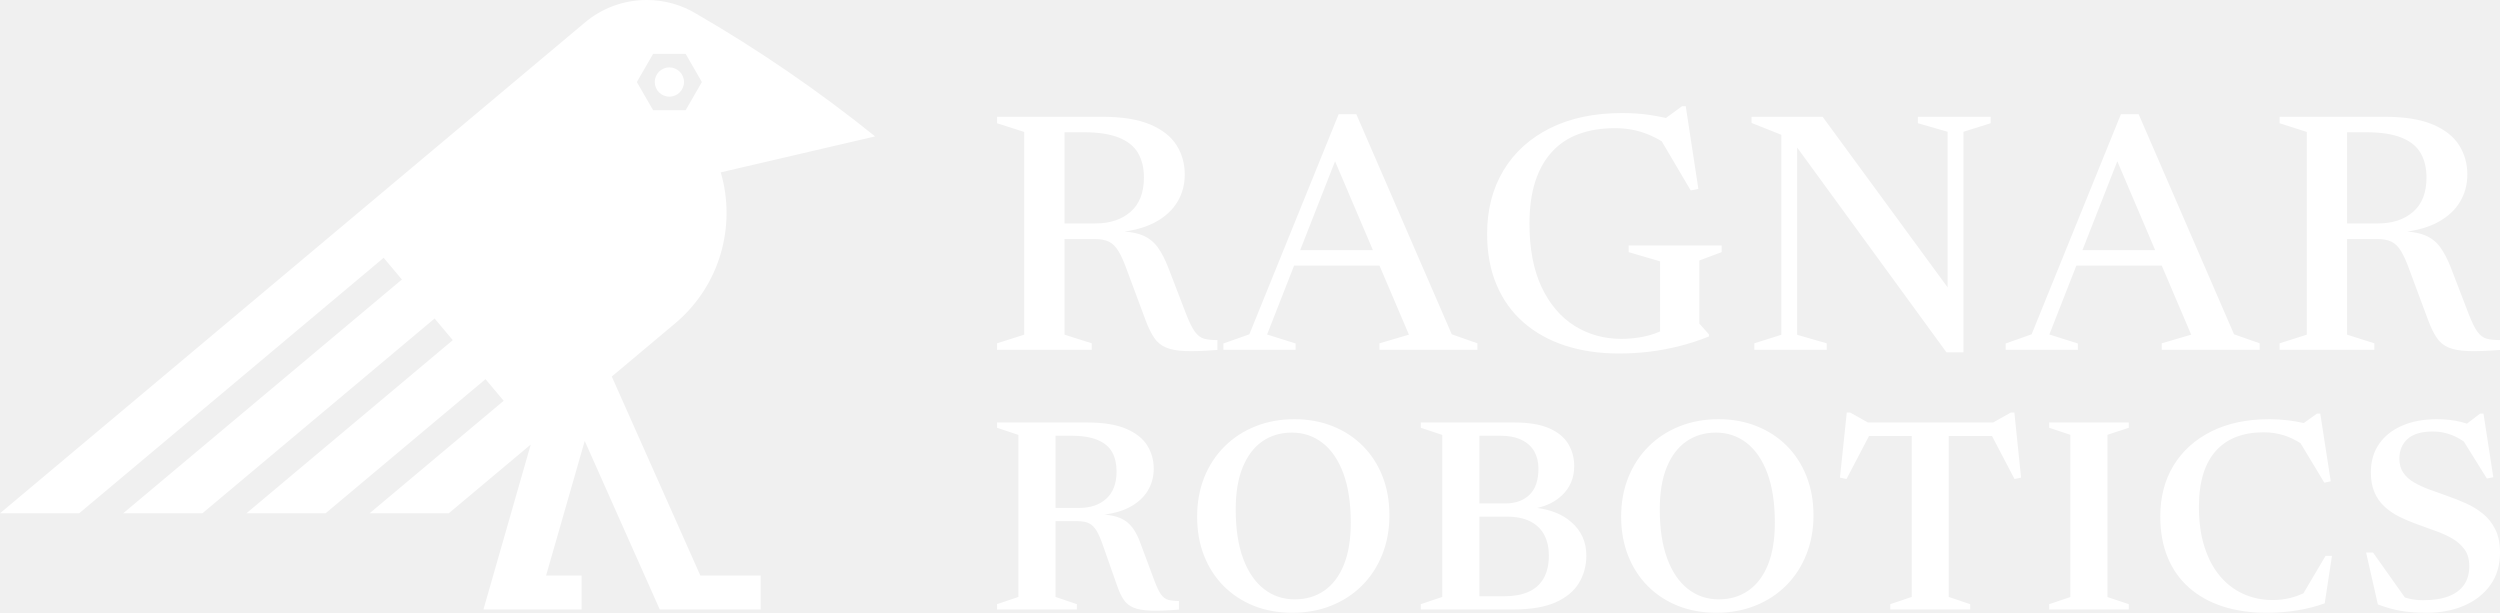
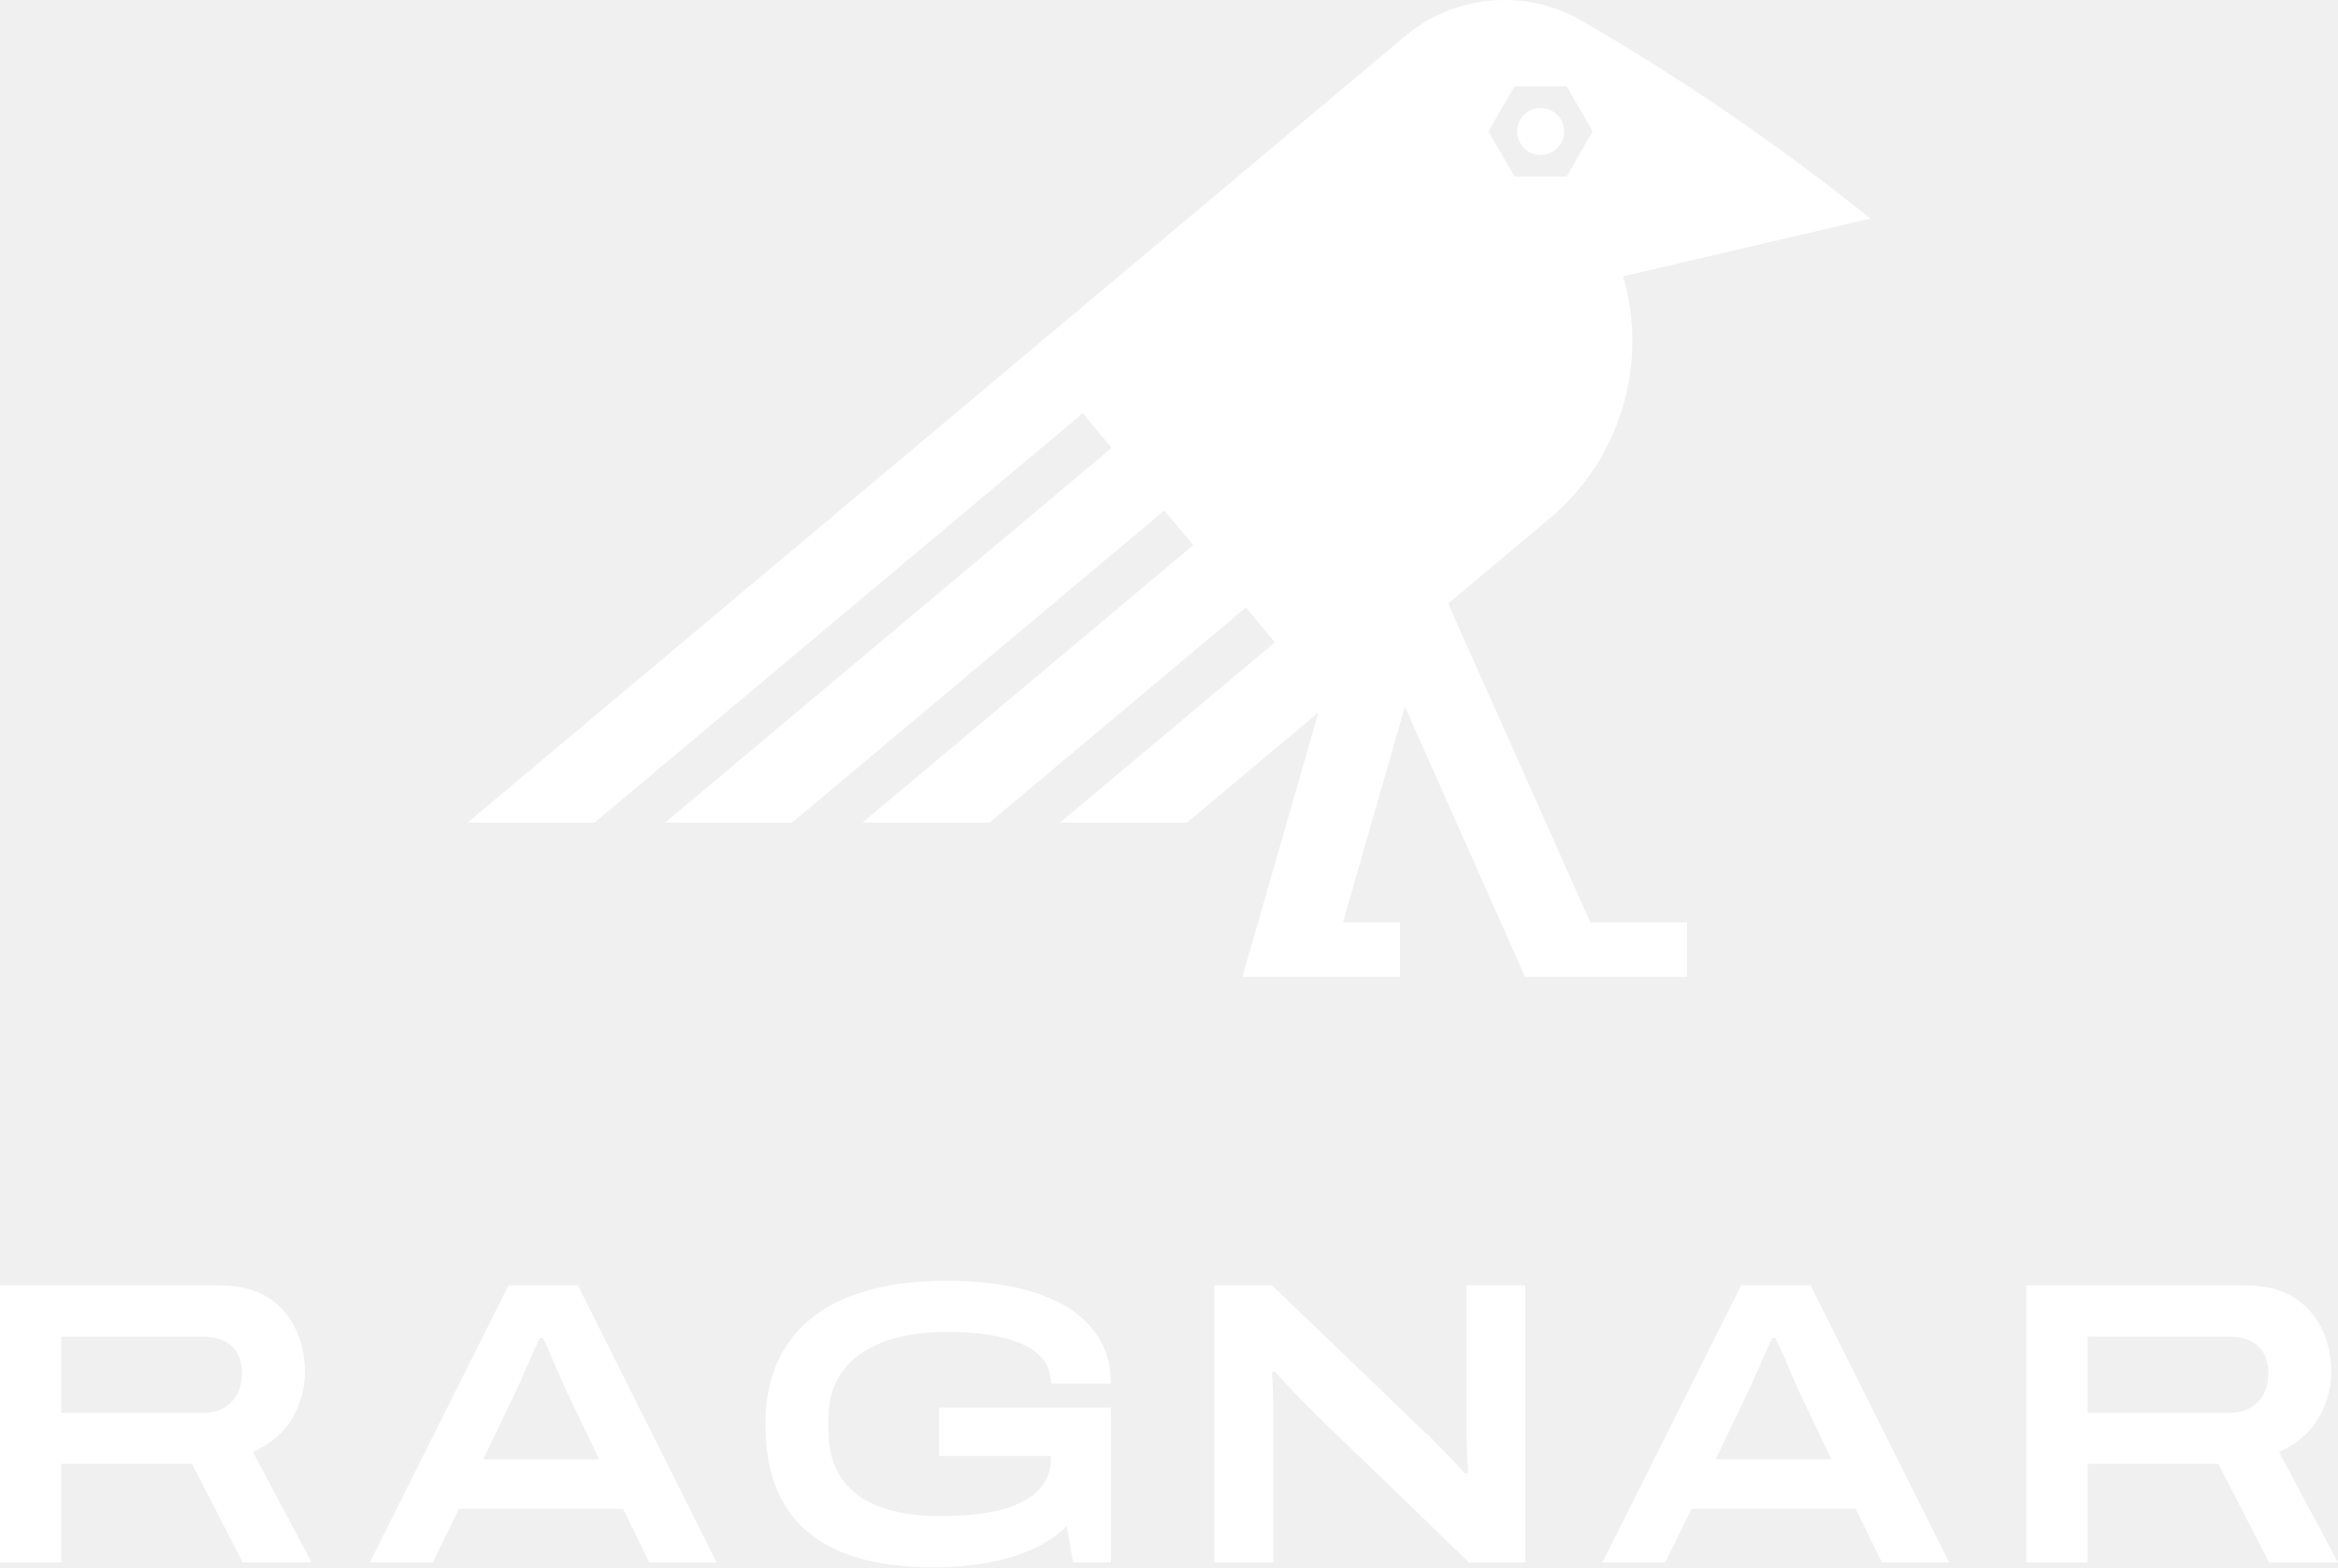
- <svg xmlns="http://www.w3.org/2000/svg" viewBox="0 0 410.19 100.54" width="410.19" height="100.54">
-   <path fill="#fff" d="M95.9 3.75C98.65 1.41 102.22 0 106.12 0C109.09 0 111.87 0.82 114.25 2.26Q129.64 11.17 143.59 22.38L118.26 28.28C120.82 37.02 118.18 46.84 110.76 53.07L100.38 61.78L114.91 94.43L124.81 94.43L124.81 100L108.25 100L95.94 72.35L89.6 94.43L95.43 94.43L95.43 100L79.32 100L87.08 72.94L73.63 84.22L60.64 84.22L82.64 65.76L79.66 62.21L53.42 84.22L40.43 84.22L74.29 55.81L71.31 52.26L33.21 84.22L20.21 84.22L65.94 45.86L62.95 42.3L12.99 84.22L0 84.22ZM212.38 68.78Q215.81 68.78 218.66 69.93Q221.52 71.07 223.6 73.16Q225.69 75.25 226.83 78.14Q227.97 81.03 227.97 84.55Q227.97 88.06 226.79 91Q225.62 93.93 223.48 96.07Q221.34 98.21 218.43 99.37Q215.52 100.54 212.03 100.54Q208.58 100.54 205.72 99.4Q202.87 98.25 200.78 96.16Q198.7 94.07 197.56 91.18Q196.42 88.29 196.42 84.77Q196.42 81.26 197.59 78.32Q198.77 75.39 200.92 73.25Q203.07 71.11 205.99 69.95Q208.91 68.78 212.38 68.78ZM281.96 68.78Q285.39 68.78 288.24 69.93Q291.1 71.07 293.18 73.16Q295.26 75.25 296.4 78.14Q297.55 81.03 297.55 84.55Q297.55 88.06 296.37 91Q295.2 93.93 293.06 96.07Q290.92 98.21 288.01 99.37Q285.1 100.54 281.6 100.54Q278.15 100.54 275.3 99.4Q272.44 98.25 270.36 96.16Q268.28 94.07 267.14 91.18Q265.99 88.29 265.99 84.77Q265.99 81.26 267.17 78.32Q268.35 75.39 270.5 73.25Q272.65 71.11 275.57 69.95Q278.49 68.78 281.96 68.78ZM385.1 39.22L385.1 54.91L389.57 56.33L389.57 57.39L374.03 57.39L374.03 56.33L378.49 54.91L378.49 21.65L374.03 20.22L374.03 19.16L391.24 19.16Q396.18 19.16 399.17 20.43Q402.15 21.7 403.49 23.84Q404.83 25.97 404.83 28.62Q404.83 31.11 403.63 33.11Q402.43 35.12 400.06 36.42Q397.96 37.57 394.96 37.99Q396.79 38.13 397.99 38.65Q399.45 39.28 400.39 40.58Q401.34 41.88 402.15 43.97L405.08 51.59Q405.84 53.54 406.5 54.45Q407.17 55.35 408.03 55.58Q408.88 55.8 410.19 55.8L410.19 57.42Q406.95 57.67 404.94 57.6Q402.93 57.53 401.73 57.01Q400.53 56.5 399.81 55.42Q399.08 54.35 398.41 52.56L395.4 44.47Q394.65 42.35 393.96 41.22Q393.28 40.09 392.39 39.66Q391.49 39.22 390.04 39.22ZM180.8 19.16Q185.74 19.16 188.73 20.43Q191.71 21.7 193.05 23.84Q194.39 25.97 194.39 28.62Q194.39 31.11 193.19 33.11Q191.99 35.12 189.62 36.42Q187.52 37.57 184.52 37.99Q186.35 38.13 187.56 38.65Q189.01 39.28 189.96 40.58Q190.9 41.88 191.71 43.97L194.64 51.59Q195.4 53.54 196.07 54.45Q196.74 55.35 197.59 55.58Q198.44 55.8 199.75 55.8L199.75 57.42Q196.51 57.67 194.5 57.6Q192.49 57.53 191.29 57.01Q190.09 56.5 189.37 55.42Q188.64 54.35 187.97 52.56L184.96 44.47Q184.21 42.35 183.52 41.22Q182.84 40.09 181.95 39.66Q181.05 39.22 179.6 39.22L174.66 39.22L174.66 54.91L179.13 56.33L179.13 57.39L163.59 57.39L163.59 56.33L168.05 54.91L168.05 21.65L163.59 20.22L163.59 19.16L180.8 19.16ZM233.12 100L233.12 99.13L236.64 97.94L236.64 71.36L233.12 70.19L233.12 69.32L248.5 69.32Q251.98 69.32 254.14 70.25Q256.3 71.18 257.29 72.8Q258.29 74.43 258.29 76.46Q258.29 79.42 256.22 81.33Q254.61 82.82 252.2 83.34Q255.69 83.8 257.81 85.66Q260.28 87.82 260.28 91.13Q260.28 93.66 259.05 95.68Q257.82 97.69 255.19 98.85Q252.56 100 248.28 100ZM173.19 69.32L178.39 69.32Q182.35 69.32 184.75 70.34Q187.15 71.36 188.22 73.07Q189.3 74.78 189.3 76.89Q189.3 78.91 188.31 80.53Q187.32 82.15 185.39 83.19Q183.67 84.12 181.22 84.43Q182.8 84.57 183.82 85.01Q185.04 85.53 185.82 86.59Q186.61 87.64 187.19 89.32L189.41 95.27Q189.99 96.82 190.5 97.54Q191.02 98.25 191.71 98.43Q192.41 98.61 193.44 98.61L193.44 100.02Q190.59 100.25 188.81 100.19Q187.03 100.13 185.99 99.7Q184.95 99.26 184.36 98.38Q183.76 97.49 183.27 96.04L181.01 89.61Q180.45 87.95 179.91 87.07Q179.37 86.18 178.66 85.85Q177.94 85.51 176.8 85.51L173.19 85.51L173.19 97.94L176.69 99.13L176.69 100L163.59 100L163.59 99.13L167.1 97.94L167.1 71.36L163.59 70.19L163.59 69.32L173.19 69.32ZM238.2 54.85L242.41 56.33L242.41 57.39L226.34 57.39L226.34 56.33L231.17 54.91L226.34 43.58L212.33 43.58L207.9 54.88L212.58 56.36L212.58 57.39L200.73 57.39L200.73 56.36L204.99 54.85L219.64 18.74L222.54 18.74ZM366.55 54.85L370.76 56.33L370.76 57.39L354.69 57.39L354.69 56.33L359.52 54.91L354.69 43.58L340.68 43.58L336.25 54.88L340.93 56.36L340.93 57.39L329.08 57.39L329.08 56.36L333.34 54.85L347.99 18.74L350.9 18.74ZM292.27 54.93L292.27 22.12L287.39 20.17L287.39 19.16L299.05 19.16L319.56 47.15L319.56 21.62L314.68 20.22L314.68 19.16L326.62 19.16L326.62 20.22L322.16 21.62L322.16 57.81L319.37 57.81L294.87 24.21L294.87 54.93L299.72 56.33L299.72 57.39L287.84 57.39L287.84 56.33ZM278.82 53.09L280.39 54.85L280.39 55.21Q278.1 56.13 275.64 56.76Q273.19 57.39 270.69 57.7Q268.19 58 265.65 58Q260.8 58 256.82 56.71Q252.85 55.41 249.97 52.9Q247.1 50.39 245.55 46.73Q244 43.08 244 38.36Q244 32.42 246.69 27.95Q249.39 23.49 254.35 21.02Q259.32 18.55 266.13 18.55Q268.5 18.55 270.55 18.84Q271.91 19.04 273.34 19.36L275.98 17.43L276.59 17.43L278.66 30.99L277.4 31.24L272.65 23.18Q271.47 22.47 270.27 22Q267.86 21.03 264.93 21.03Q261.69 21.03 259.1 21.97Q256.5 22.9 254.69 24.86Q252.87 26.81 251.91 29.75Q250.95 32.7 250.95 36.69Q250.95 42.88 252.94 47.11Q254.94 51.33 258.36 53.47Q261.78 55.6 266.02 55.6Q267.66 55.6 269.23 55.32Q270.79 55.05 272.1 54.5Q272.24 54.44 272.38 54.38L272.38 42.88L267.22 41.37L267.22 40.28L282.48 40.28L282.48 41.37L278.82 42.74ZM282.01 98.34Q284.78 98.34 286.85 96.91Q288.93 95.48 290.07 92.68Q291.21 89.88 291.21 85.76Q291.21 80.97 289.99 77.67Q288.77 74.38 286.59 72.68Q284.4 70.98 281.54 70.98Q278.78 70.98 276.71 72.41Q274.64 73.84 273.48 76.64Q272.33 79.44 272.33 83.56Q272.33 88.36 273.55 91.65Q274.77 94.94 276.96 96.64Q279.14 98.34 282.01 98.34ZM212.43 98.34Q215.21 98.34 217.28 96.91Q219.35 95.48 220.49 92.68Q221.63 89.88 221.63 85.76Q221.63 80.97 220.41 77.67Q219.19 74.38 217.01 72.68Q214.82 70.98 211.96 70.98Q209.2 70.98 207.13 72.41Q205.06 73.84 203.91 76.64Q202.75 79.44 202.75 83.56Q202.75 88.36 203.97 91.65Q205.2 94.94 207.38 96.64Q209.56 98.34 212.43 98.34ZM404.77 69.51L406.92 67.86L407.48 67.86L409.09 78.3L408.04 78.52L404.26 72.45Q403.24 71.74 402.17 71.34Q400.74 70.8 399.19 70.8Q396.37 70.8 395.03 72.02Q393.68 73.24 393.68 75.25Q393.68 76.62 394.32 77.56Q394.96 78.5 396.08 79.15Q397.2 79.8 398.61 80.32Q400.02 80.83 401.54 81.37Q403.09 81.91 404.61 82.59Q406.13 83.27 407.4 84.3Q408.67 85.33 409.43 86.88Q410.19 88.42 410.19 90.66Q410.19 93.8 408.6 96Q407.01 98.21 404.3 99.37Q401.59 100.54 398.18 100.54Q395.86 100.54 394 100.24Q392.14 99.93 390.15 99.17L388.22 90.66L389.36 90.66L394.59 98.04Q396 98.48 397.56 98.48Q400.09 98.48 401.77 97.83Q403.45 97.18 404.3 95.94Q405.15 94.69 405.15 92.9Q405.15 91.22 404.37 90.14Q403.58 89.05 402.29 88.32Q401.01 87.59 399.47 87.06Q397.94 86.52 396.44 85.96Q394.94 85.42 393.59 84.74Q392.25 84.06 391.22 83.1Q390.19 82.15 389.6 80.79Q389 79.42 389 77.49Q389 74.83 390.32 72.88Q391.65 70.93 394.09 69.86Q396.53 68.78 399.82 68.78Q401.97 68.78 403.76 69.22Q404.26 69.34 404.77 69.51ZM326.84 71.54L319.74 71.54L319.74 97.94L323.26 99.13L323.26 100L310.15 100L310.15 99.13L313.67 97.94L313.67 71.54L306.66 71.54L302.97 78.59L301.89 78.37L303.01 67.69L303.57 67.69L306.48 69.32L327.02 69.32L329.93 67.69L330.51 67.69L331.61 78.37L330.53 78.59L326.84 71.54ZM372.86 98.45Q374.4 98.45 375.84 98.1Q376.86 97.84 377.93 97.36L381.57 91.2L382.62 91.2L381.43 98.99Q379.42 99.73 377.02 100.13Q374.63 100.54 371.87 100.54Q367.93 100.54 364.73 99.51Q361.53 98.48 359.22 96.46Q356.91 94.45 355.68 91.5Q354.45 88.56 354.45 84.73Q354.45 79.96 356.63 76.37Q358.82 72.79 362.82 70.79Q366.83 68.78 372.32 68.78Q373.89 68.78 375.38 68.96Q376.55 69.1 378 69.41L380.16 67.86L380.7 67.86L382.42 78.97L381.37 79.2L377.46 72.72Q376.04 71.83 374.78 71.44Q373.17 70.93 371.38 70.93Q368.92 70.93 366.96 71.67Q365 72.41 363.62 73.92Q362.24 75.43 361.51 77.74Q360.79 80.05 360.79 83.18Q360.79 86.9 361.71 89.75Q362.62 92.61 364.26 94.54Q365.89 96.46 368.1 97.46Q370.3 98.45 372.86 98.45ZM349.28 99.13L349.28 100L336.22 100L336.22 99.13L339.69 97.96L339.69 71.34L336.22 70.19L336.22 69.32L349.28 69.32L349.28 70.19L345.78 71.34L345.78 97.96ZM179.74 36.66Q183.31 36.66 185.5 34.75Q187.69 32.84 187.69 29.12Q187.69 26.78 186.73 25.12Q185.77 23.46 183.58 22.58Q181.39 21.7 177.79 21.7L174.66 21.7L174.66 36.66ZM390.18 36.66Q393.75 36.66 395.94 34.75Q398.13 32.84 398.13 29.12Q398.13 26.78 397.17 25.12Q396.21 23.46 394.02 22.58Q391.83 21.7 388.23 21.7L385.1 21.7L385.1 36.66ZM242.73 84.77L242.73 97.83L246.87 97.83Q249.13 97.83 250.76 97.12Q252.38 96.42 253.25 94.93Q254.13 93.44 254.13 91.11Q254.13 89.25 253.4 87.82Q252.67 86.38 251.14 85.58Q249.6 84.77 247.21 84.77L242.73 84.77ZM177.05 83.34Q179.85 83.34 181.52 81.82Q183.2 80.29 183.2 77.36Q183.2 75.5 182.48 74.19Q181.75 72.88 180.09 72.19Q178.43 71.49 175.72 71.49L173.19 71.49L173.19 83.34ZM242.73 71.49L242.73 82.6L247 82.6Q249.49 82.6 250.96 81.18Q252.42 79.76 252.42 76.89Q252.42 75.28 251.74 74.07Q251.06 72.86 249.66 72.18Q248.26 71.49 246.06 71.49L242.73 71.49ZM225.26 41.04L219.05 26.46L213.33 41.04ZM353.61 41.04L347.4 26.46L341.68 41.04ZM115.16 13.46L112.5 8.84L107.16 8.84L104.49 13.46L107.16 18.08L112.5 18.08ZM112.23 13.46C112.23 14.78 111.15 15.86 109.83 15.86C108.5 15.86 107.43 14.78 107.43 13.46C107.43 12.13 108.5 11.06 109.83 11.06C111.15 11.06 112.23 12.13 112.23 13.46Z" />
+ <svg xmlns="http://www.w3.org/2000/svg" viewBox="0 0 100 67.05" width="100" height="67.05">
+   <path fill="#fff" d="M60.07 1.57C61.22 0.59 62.71 0 64.34 0C65.59 0 66.75 0.34 67.74 0.94Q74.17 4.67 80 9.35L69.42 11.82C70.49 15.47 69.38 19.57 66.28 22.18L61.94 25.82L68.02 39.46L72.16 39.46L72.16 41.79L65.23 41.79L60.09 30.23L57.44 39.46L59.88 39.46L59.88 41.79L53.14 41.79L56.39 30.48L50.77 35.19L45.34 35.19L54.53 27.48L53.29 25.99L42.32 35.19L36.89 35.19L51.04 23.32L49.8 21.84L33.88 35.19L28.45 35.19L47.55 19.16L46.31 17.68L25.43 35.19L20 35.19ZM86.67 66.84L86.67 54.99L96.05 54.99Q97.31 54.99 98.11 55.5Q98.91 56.01 99.31 56.85Q99.71 57.68 99.71 58.7Q99.71 59.75 99.16 60.68Q98.62 61.6 97.48 62.12L100 66.84L97.05 66.84L94.88 62.62L89.29 62.62L89.29 66.84ZM0 66.84L0 54.99L9.38 54.99Q10.64 54.99 11.45 55.5Q12.25 56.01 12.64 56.85Q13.04 57.68 13.04 58.7Q13.04 59.75 12.5 60.68Q11.95 61.6 10.82 62.12L13.33 66.84L10.38 66.84L8.21 62.62L2.62 62.62L2.62 66.84ZM39.92 67.05Q36.33 67.05 34.54 65.53Q32.74 64.02 32.74 60.93Q32.74 58.91 33.66 57.54Q34.57 56.17 36.3 55.48Q38.04 54.79 40.45 54.79Q42.02 54.79 43.32 55.05Q44.61 55.32 45.55 55.86Q46.49 56.41 47 57.24Q47.51 58.06 47.51 59.19L44.95 59.19Q44.95 58.56 44.59 58.13Q44.23 57.7 43.61 57.45Q42.99 57.2 42.2 57.09Q41.42 56.98 40.56 56.98Q39.45 56.98 38.51 57.19Q37.57 57.41 36.88 57.87Q36.19 58.32 35.81 59.03Q35.43 59.74 35.43 60.7L35.43 61.12Q35.43 62.46 36.02 63.28Q36.61 64.1 37.68 64.48Q38.76 64.86 40.23 64.86Q41.85 64.86 42.89 64.57Q43.94 64.27 44.45 63.72Q44.95 63.17 44.95 62.43L44.95 62.29L40.16 62.29L40.16 60.22L47.52 60.22L47.52 66.84L45.9 66.84L45.63 65.29Q44.99 65.91 44.1 66.3Q43.21 66.69 42.15 66.87Q41.09 67.05 39.92 67.05ZM51.94 66.84L51.94 54.99L54.41 54.99L60.89 61.22Q61.12 61.41 61.43 61.74Q61.74 62.07 62.08 62.41Q62.41 62.76 62.65 63.03L62.79 63.03Q62.77 62.65 62.75 62.11Q62.72 61.57 62.72 61.22L62.72 54.99L65.24 54.99L65.24 66.84L62.83 66.84L56.32 60.55Q55.86 60.1 55.35 59.56Q54.84 59.01 54.53 58.68L54.41 58.68Q54.42 58.91 54.44 59.47Q54.46 60.03 54.46 60.76L54.46 66.84ZM68.54 66.84L74.47 54.99L77.44 54.99L83.37 66.84L80.49 66.84L79.37 64.55L72.35 64.55L71.23 66.84ZM15.82 66.84L21.75 54.99L24.72 54.99L30.65 66.84L27.77 66.84L26.65 64.55L19.63 64.55L18.51 66.84ZM89.29 60.44L95.33 60.44Q96.14 60.44 96.58 59.97Q97.02 59.5 97.02 58.75Q97.02 58.25 96.83 57.9Q96.64 57.55 96.26 57.37Q95.88 57.18 95.33 57.18L89.29 57.18ZM2.62 60.44L8.66 60.44Q9.47 60.44 9.91 59.97Q10.35 59.5 10.35 58.75Q10.35 58.25 10.16 57.9Q9.97 57.55 9.59 57.37Q9.21 57.18 8.66 57.18L2.62 57.18ZM20.67 62.43L25.62 62.43L24.24 59.53Q24.15 59.34 23.99 58.97Q23.82 58.6 23.66 58.21Q23.49 57.82 23.37 57.54Q23.24 57.25 23.22 57.24L23.08 57.24Q22.93 57.58 22.73 58.03Q22.53 58.48 22.35 58.89Q22.17 59.31 22.05 59.55ZM73.38 62.43L78.33 62.43L76.95 59.53Q76.87 59.34 76.7 58.97Q76.54 58.6 76.38 58.21Q76.21 57.82 76.08 57.54Q75.95 57.25 75.94 57.24L75.8 57.24Q75.64 57.58 75.44 58.03Q75.25 58.48 75.06 58.89Q74.88 59.31 74.76 59.55ZM68.12 5.62L67.01 3.69L64.78 3.69L63.66 5.62L64.78 7.55L67.01 7.55ZM66.9 5.62C66.9 6.18 66.45 6.63 65.89 6.63C65.34 6.63 64.89 6.18 64.89 5.62C64.89 5.07 65.34 4.62 65.89 4.62C66.45 4.62 66.9 5.07 66.9 5.62Z" />
</svg>
